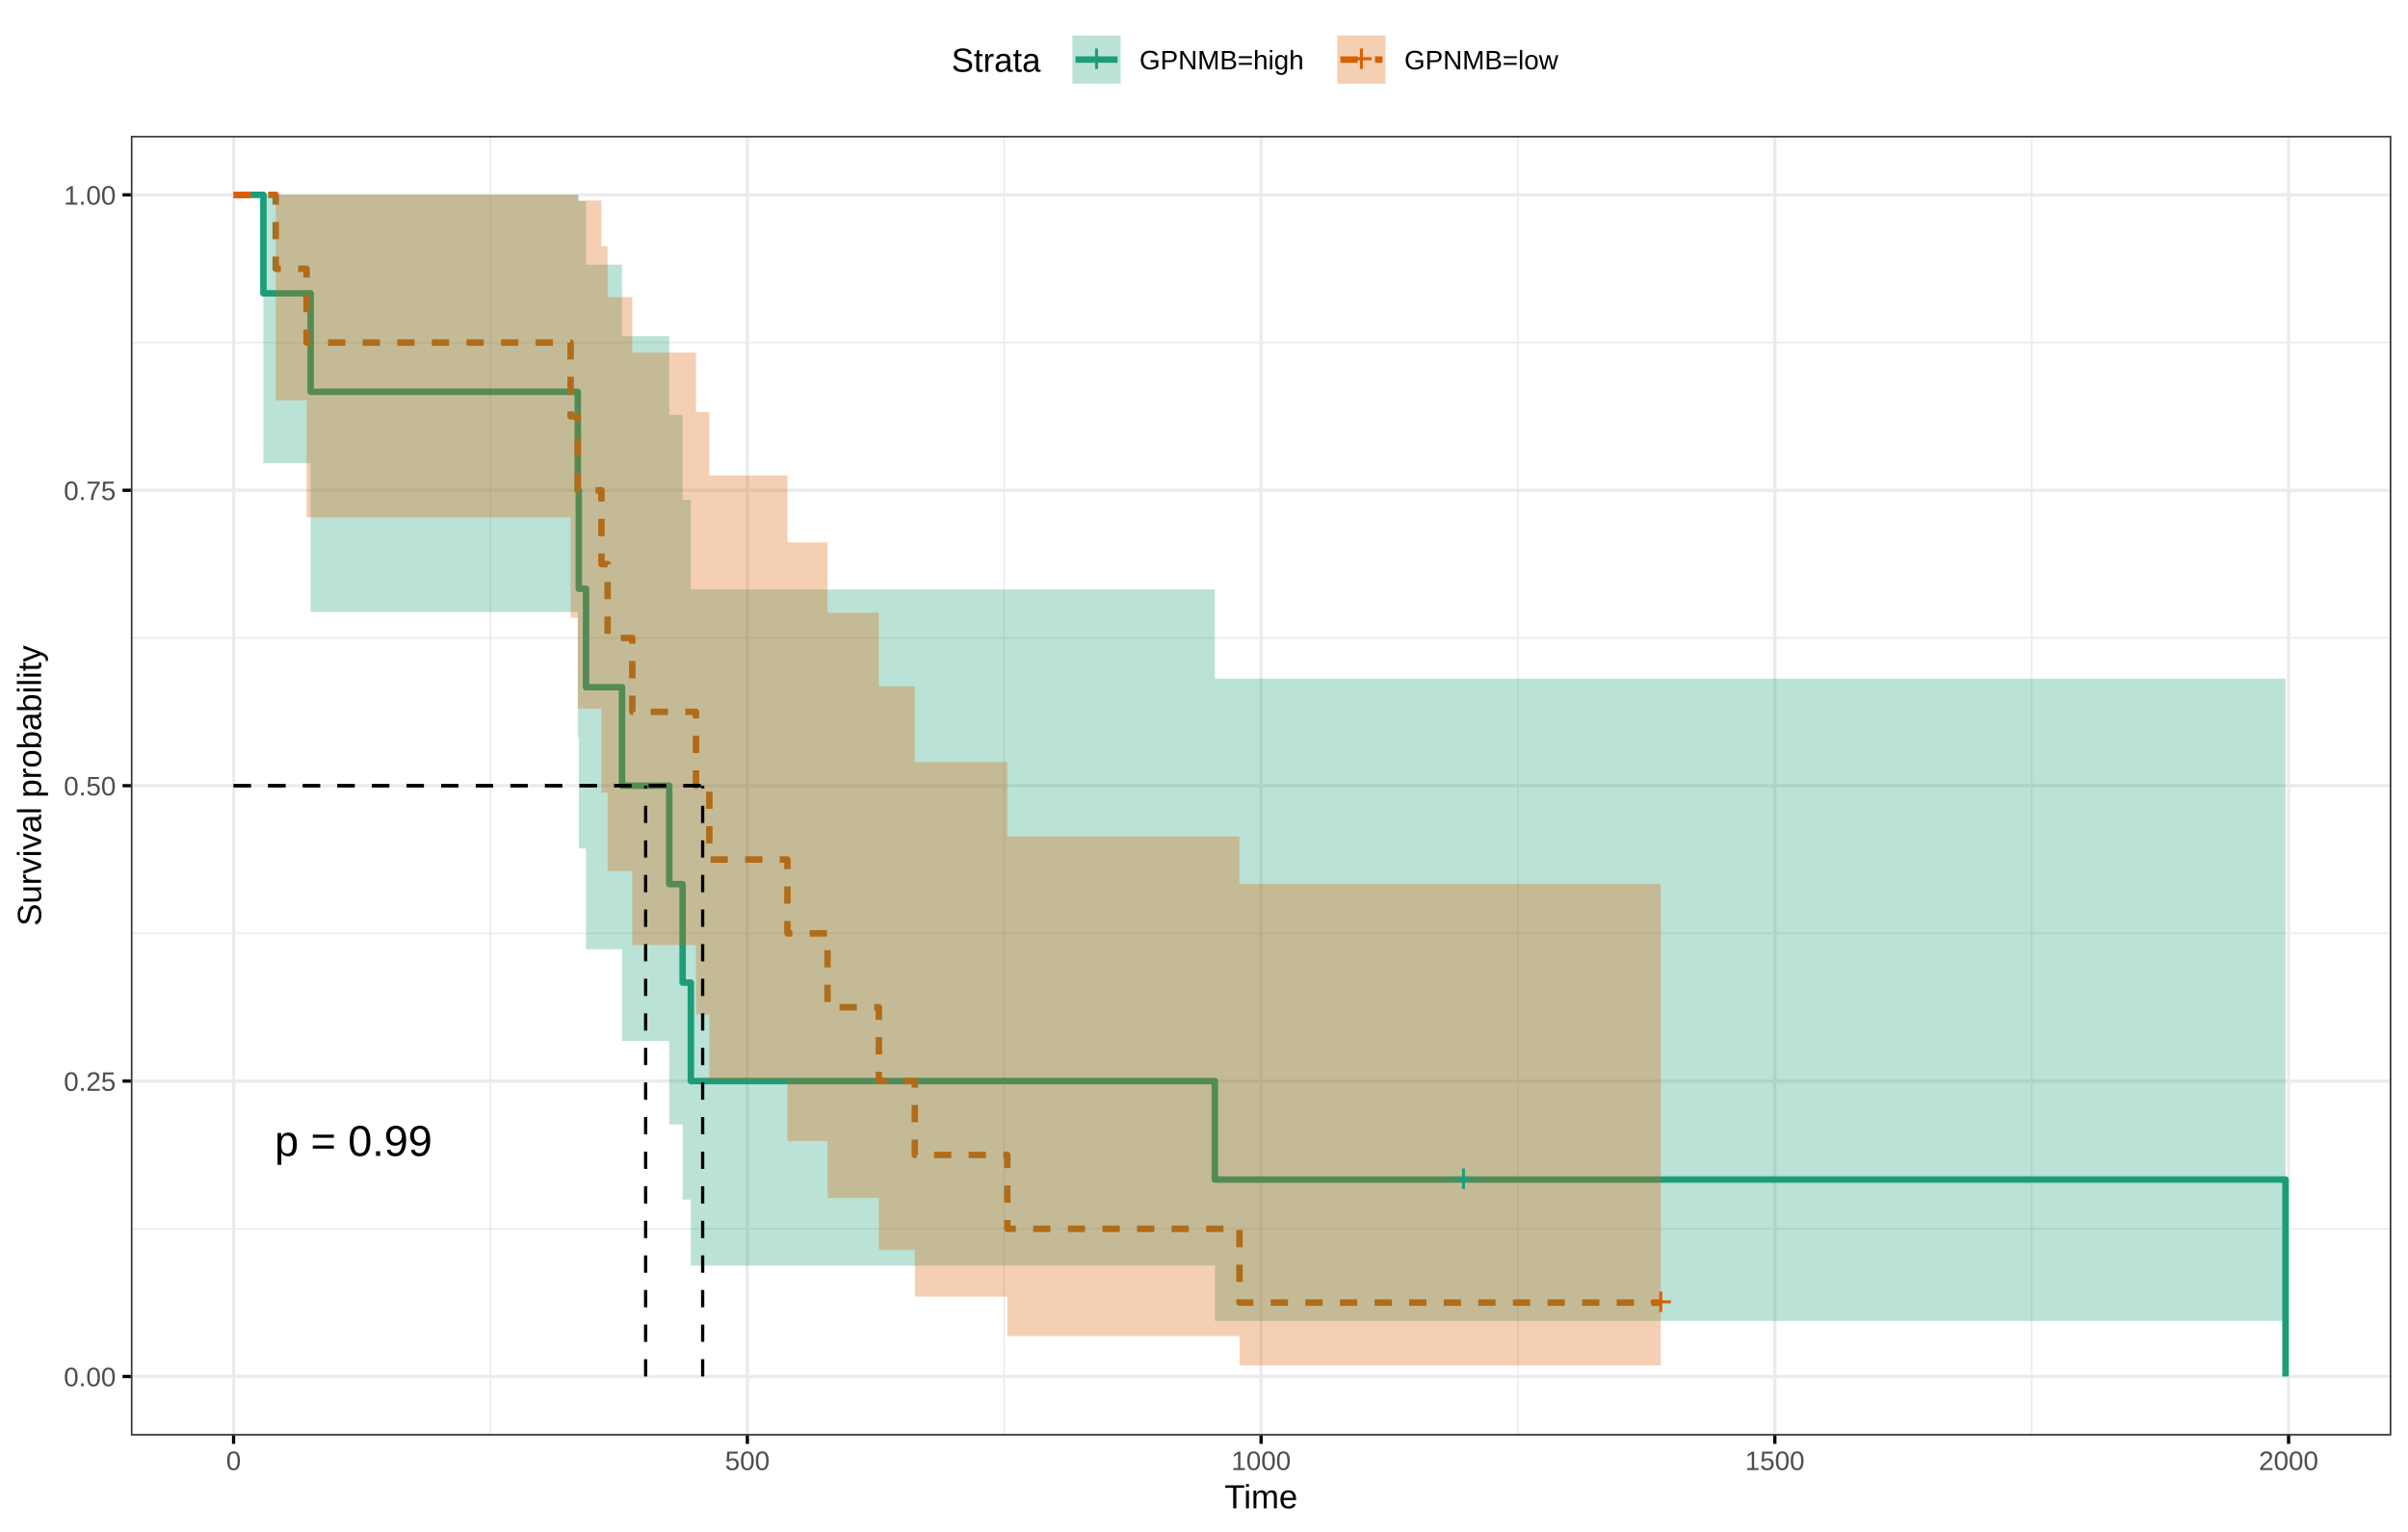
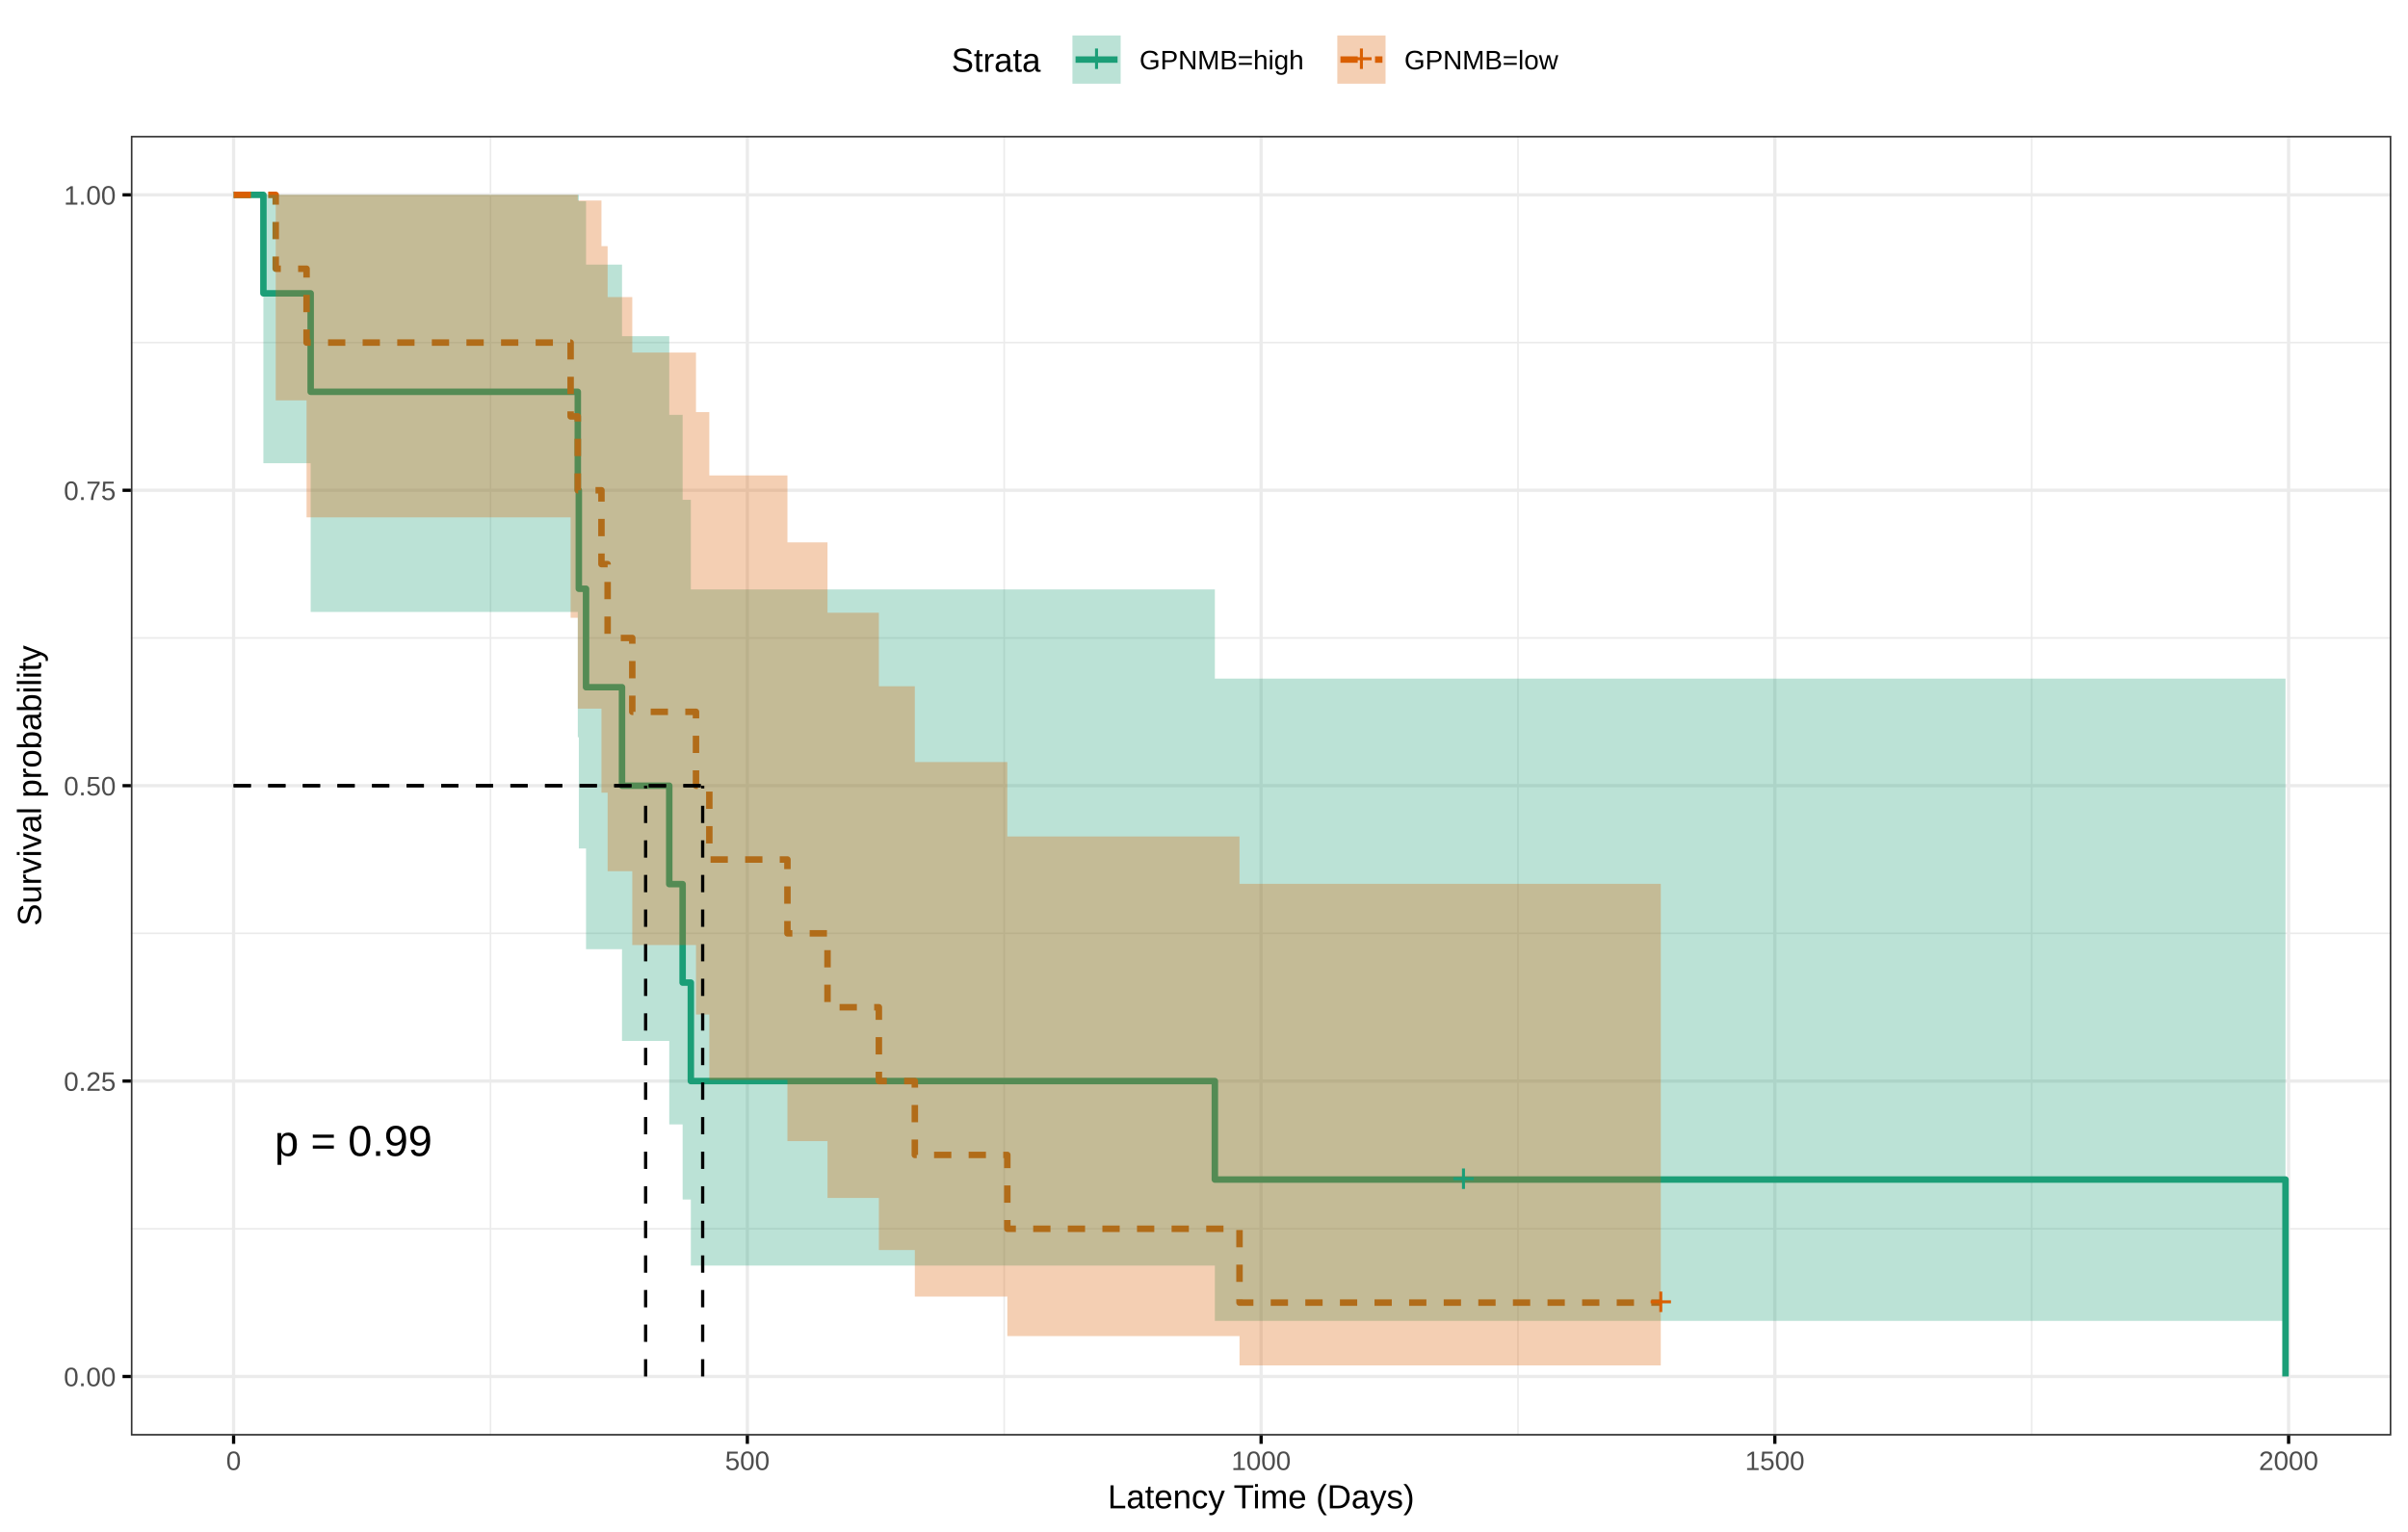
<svg xmlns="http://www.w3.org/2000/svg" class="svglite" width="792.00pt" height="504.00pt" viewBox="0 0 792.00 504.00">
  <defs>
    <style type="text/css">
    .svglite line, .svglite polyline, .svglite polygon, .svglite path, .svglite rect, .svglite circle {
      fill: none;
      stroke: #000000;
      stroke-linecap: round;
      stroke-linejoin: round;
      stroke-miterlimit: 10.00;
    }
    .svglite text {
      white-space: pre;
    }
  </style>
  </defs>
  <rect width="100%" height="100%" style="stroke: none; fill: #FFFFFF;" />
  <defs>
    <clipPath id="cpMC4wMHw3OTIuMDB8MC4wMHw1MDQuMDA=">
      <rect x="0.00" y="0.00" width="792.00" height="504.00" />
    </clipPath>
  </defs>
  <g clip-path="url(#cpMC4wMHw3OTIuMDB8MC4wMHw1MDQuMDA=)">
    <rect x="0.00" y="0.00" width="792.00" height="504.00" style="stroke-width: 1.07; stroke: #FFFFFF; fill: #FFFFFF;" />
  </g>
  <defs>
    <clipPath id="cpNDMuMDR8Nzg2LjUyfDQ0LjY4fDQ3Mi4yOQ==">
      <rect x="43.04" y="44.68" width="743.48" height="427.62" />
    </clipPath>
  </defs>
  <g clip-path="url(#cpNDMuMDR8Nzg2LjUyfDQ0LjY4fDQ3Mi4yOQ==)">
    <rect x="43.04" y="44.68" width="743.48" height="427.62" style="stroke-width: 1.07; stroke: none; fill: #FFFFFF;" />
    <polyline points="43.04,404.26 786.52,404.26 " style="stroke-width: 0.53; stroke: #EBEBEB; stroke-linecap: butt;" />
    <polyline points="43.04,307.08 786.52,307.08 " style="stroke-width: 0.53; stroke: #EBEBEB; stroke-linecap: butt;" />
    <polyline points="43.04,209.89 786.52,209.89 " style="stroke-width: 0.53; stroke: #EBEBEB; stroke-linecap: butt;" />
    <polyline points="43.04,112.71 786.52,112.71 " style="stroke-width: 0.53; stroke: #EBEBEB; stroke-linecap: butt;" />
    <polyline points="161.32,472.29 161.32,44.68 " style="stroke-width: 0.53; stroke: #EBEBEB; stroke-linecap: butt;" />
    <polyline points="330.29,472.29 330.29,44.68 " style="stroke-width: 0.53; stroke: #EBEBEB; stroke-linecap: butt;" />
    <polyline points="499.27,472.29 499.27,44.68 " style="stroke-width: 0.53; stroke: #EBEBEB; stroke-linecap: butt;" />
    <polyline points="668.24,472.29 668.24,44.68 " style="stroke-width: 0.53; stroke: #EBEBEB; stroke-linecap: butt;" />
    <polyline points="43.04,452.86 786.52,452.86 " style="stroke-width: 1.07; stroke: #EBEBEB; stroke-linecap: butt;" />
    <polyline points="43.04,355.67 786.52,355.67 " style="stroke-width: 1.07; stroke: #EBEBEB; stroke-linecap: butt;" />
    <polyline points="43.04,258.49 786.52,258.49 " style="stroke-width: 1.07; stroke: #EBEBEB; stroke-linecap: butt;" />
    <polyline points="43.04,161.30 786.52,161.30 " style="stroke-width: 1.07; stroke: #EBEBEB; stroke-linecap: butt;" />
    <polyline points="43.04,64.11 786.52,64.11 " style="stroke-width: 1.07; stroke: #EBEBEB; stroke-linecap: butt;" />
    <polyline points="76.83,472.29 76.83,44.68 " style="stroke-width: 1.07; stroke: #EBEBEB; stroke-linecap: butt;" />
    <polyline points="245.81,472.29 245.81,44.68 " style="stroke-width: 1.07; stroke: #EBEBEB; stroke-linecap: butt;" />
    <polyline points="414.78,472.29 414.78,44.68 " style="stroke-width: 1.07; stroke: #EBEBEB; stroke-linecap: butt;" />
    <polyline points="583.75,472.29 583.75,44.68 " style="stroke-width: 1.07; stroke: #EBEBEB; stroke-linecap: butt;" />
    <polyline points="752.73,472.29 752.73,44.68 " style="stroke-width: 1.07; stroke: #EBEBEB; stroke-linecap: butt;" />
    <polyline points="76.83,64.11 86.63,64.11 86.63,96.51 102.18,96.51 102.18,128.90 190.04,128.90 190.04,161.30 190.38,161.30 190.38,193.70 192.75,193.70 192.75,226.09 204.58,226.09 204.58,258.49 220.12,258.49 220.12,290.88 224.52,290.88 224.52,323.28 227.22,323.28 227.22,355.67 399.57,355.67 399.57,388.07 481.35,388.07 481.35,388.07 751.71,388.07 751.71,452.86 " style="stroke-width: 2.13; stroke: #1B9E77; stroke-linecap: butt;" />
    <polyline points="76.83,64.11 90.69,64.11 90.69,88.41 100.83,88.41 100.83,112.71 187.68,112.71 187.68,137.00 190.04,137.00 190.04,161.30 197.82,161.30 197.82,185.60 199.85,185.60 199.85,209.89 207.96,209.89 207.96,234.19 228.91,234.19 228.91,258.49 233.30,258.49 233.30,282.78 258.99,282.78 258.99,307.08 272.17,307.08 272.17,331.38 289.06,331.38 289.06,355.67 300.89,355.67 300.89,379.97 331.31,379.97 331.31,404.26 407.68,404.26 407.68,428.56 546.24,428.56 546.24,428.56 " style="stroke-width: 2.13; stroke: #D95F02; stroke-dasharray: 5.69,5.69; stroke-linecap: butt;" />
    <polygon points="76.83,64.11 86.63,64.11 86.63,64.11 102.18,64.11 102.18,64.11 190.04,64.11 190.04,64.11 190.38,64.11 190.38,66.20 192.75,66.20 192.75,87.05 204.58,87.05 204.58,110.60 220.12,110.60 220.12,136.49 224.52,136.49 224.52,164.43 227.22,164.43 227.22,193.92 399.57,193.92 399.57,223.26 481.35,223.26 481.35,223.26 751.71,223.26 751.71,434.57 481.35,434.57 481.35,434.57 399.57,434.57 399.57,416.38 227.22,416.38 227.22,394.64 224.52,394.64 224.52,369.93 220.12,369.93 220.12,342.47 204.58,342.47 204.58,312.28 192.75,312.28 192.75,279.15 190.38,279.15 190.38,242.55 190.04,242.55 190.04,201.33 102.18,201.33 102.18,152.40 86.63,152.40 86.63,64.11 76.83,64.11 " style="stroke-width: 0.00; stroke: none; stroke-linecap: butt; fill: #1B9E77; fill-opacity: 0.30;" />
    <polyline points="76.83,64.11 86.63,64.11 86.63,64.11 102.18,64.11 102.18,64.11 190.04,64.11 190.04,64.11 190.38,64.11 190.38,66.20 192.75,66.20 192.75,87.05 204.58,87.05 204.58,110.60 220.12,110.60 220.12,136.49 224.52,136.49 224.52,164.43 227.22,164.43 227.22,193.92 399.57,193.92 399.57,223.26 481.35,223.26 481.35,223.26 751.71,223.26 " style="stroke-width: 1.07; stroke: none; stroke-linecap: butt;" />
    <polyline points="751.71,434.57 481.35,434.57 481.35,434.57 399.57,434.57 399.57,416.38 227.22,416.38 227.22,394.64 224.52,394.64 224.52,369.93 220.12,369.93 220.12,342.47 204.58,342.47 204.58,312.28 192.75,312.28 192.75,279.15 190.38,279.15 190.38,242.55 190.04,242.55 190.04,201.33 102.18,201.33 102.18,152.40 86.63,152.40 86.63,64.11 76.83,64.11 " style="stroke-width: 1.07; stroke: none; stroke-linecap: butt;" />
    <polygon points="76.83,64.11 90.69,64.11 90.69,64.11 100.83,64.11 100.83,64.11 187.68,64.11 187.68,64.11 190.04,64.11 190.04,65.97 197.82,65.97 197.82,80.98 199.85,80.98 199.85,97.74 207.96,97.74 207.96,115.99 228.91,115.99 228.91,135.58 233.30,135.58 233.30,156.42 258.99,156.42 258.99,178.44 272.17,178.44 272.17,201.58 289.06,201.58 289.06,225.78 300.89,225.78 300.89,250.72 331.31,250.72 331.31,275.20 407.68,275.20 407.68,290.78 546.24,290.78 546.24,290.78 546.24,449.22 546.24,449.22 407.68,449.22 407.68,439.57 331.31,439.57 331.31,426.57 300.89,426.57 300.89,411.26 289.06,411.26 289.06,394.13 272.17,394.13 272.17,375.42 258.99,375.42 258.99,355.28 233.30,355.28 233.30,333.78 228.91,333.78 228.91,310.92 207.96,310.92 207.96,286.63 199.85,286.63 199.85,260.79 197.82,260.79 197.82,233.14 190.04,233.14 190.04,203.25 187.68,203.25 187.68,170.21 100.83,170.21 100.83,131.72 90.69,131.72 90.69,64.11 76.83,64.11 " style="stroke-width: 0.00; stroke: none; stroke-linecap: butt; fill: #D95F02; fill-opacity: 0.30;" />
    <polyline points="76.83,64.11 90.69,64.11 90.69,64.11 100.83,64.11 100.83,64.11 187.68,64.11 187.68,64.11 190.04,64.11 190.04,65.97 197.82,65.97 197.82,80.98 199.85,80.98 199.85,97.74 207.96,97.74 207.96,115.99 228.91,115.99 228.91,135.58 233.30,135.58 233.30,156.42 258.99,156.42 258.99,178.44 272.17,178.44 272.17,201.58 289.06,201.58 289.06,225.78 300.89,225.78 300.89,250.72 331.31,250.72 331.31,275.20 407.68,275.20 407.68,290.78 546.24,290.78 546.24,290.78 " style="stroke-width: 1.07; stroke: none; stroke-linecap: butt;" />
    <polyline points="546.24,449.22 546.24,449.22 407.68,449.22 407.68,439.57 331.31,439.57 331.31,426.57 300.89,426.57 300.89,411.26 289.06,411.26 289.06,394.13 272.17,394.13 272.17,375.42 258.99,375.42 258.99,355.28 233.30,355.28 233.30,333.78 228.91,333.78 228.91,310.92 207.96,310.92 207.96,286.63 199.85,286.63 199.85,260.79 197.82,260.79 197.82,233.14 190.04,233.14 190.04,203.25 187.68,203.25 187.68,170.21 100.83,170.21 100.83,131.72 90.69,131.72 90.69,64.11 76.83,64.11 " style="stroke-width: 1.07; stroke: none; stroke-linecap: butt;" />
    <text x="481.35" y="392.37" text-anchor="middle" style="font-size: 13.75px;fill: #1B9E77; font-family: &quot;Arimo&quot;;" textLength="11.51px" lengthAdjust="spacingAndGlyphs">+</text>
    <text x="546.24" y="432.87" text-anchor="middle" style="font-size: 13.75px;fill: #D95F02; font-family: &quot;Arimo&quot;;" textLength="11.51px" lengthAdjust="spacingAndGlyphs">+</text>
    <text x="90.33" y="380.29" style="font-size: 14.23px; font-family: &quot;Arimo&quot;;" textLength="61.66px" lengthAdjust="spacingAndGlyphs">p = 0.99</text>
    <line x1="76.83" y1="258.49" x2="231.11" y2="258.49" style="stroke-width: 1.07; stroke-dasharray: 5.69,5.69; stroke-linecap: butt;" />
    <line x1="76.83" y1="258.49" x2="231.11" y2="258.49" style="stroke-width: 1.07; stroke-dasharray: 5.69,5.69; stroke-linecap: butt;" />
    <line x1="212.35" y1="452.86" x2="212.35" y2="258.49" style="stroke-width: 1.07; stroke-dasharray: 5.69,5.69; stroke-linecap: butt;" />
    <line x1="231.11" y1="452.86" x2="231.11" y2="258.49" style="stroke-width: 1.07; stroke-dasharray: 5.69,5.69; stroke-linecap: butt;" />
    <rect x="43.04" y="44.68" width="743.48" height="427.62" style="stroke-width: 1.07; stroke: #333333;" />
  </g>
  <g clip-path="url(#cpMC4wMHw3OTIuMDB8MC4wMHw1MDQuMDA=)">
    <text x="38.11" y="456.07" text-anchor="end" style="font-size: 8.80px;fill: #4D4D4D; font-family: &quot;Arimo&quot;;" textLength="19.58px" lengthAdjust="spacingAndGlyphs">0.00</text>
    <text x="38.11" y="358.88" text-anchor="end" style="font-size: 8.80px;fill: #4D4D4D; font-family: &quot;Arimo&quot;;" textLength="19.58px" lengthAdjust="spacingAndGlyphs">0.25</text>
    <text x="38.11" y="261.69" text-anchor="end" style="font-size: 8.80px;fill: #4D4D4D; font-family: &quot;Arimo&quot;;" textLength="19.58px" lengthAdjust="spacingAndGlyphs">0.50</text>
    <text x="38.11" y="164.51" text-anchor="end" style="font-size: 8.80px;fill: #4D4D4D; font-family: &quot;Arimo&quot;;" textLength="19.58px" lengthAdjust="spacingAndGlyphs">0.75</text>
    <text x="38.11" y="67.32" text-anchor="end" style="font-size: 8.80px;fill: #4D4D4D; font-family: &quot;Arimo&quot;;" textLength="19.58px" lengthAdjust="spacingAndGlyphs">1.00</text>
    <polyline points="40.30,452.86 43.04,452.86 " style="stroke-width: 1.07; stroke-linecap: butt;" />
    <polyline points="40.30,355.67 43.04,355.67 " style="stroke-width: 1.07; stroke-linecap: butt;" />
    <polyline points="40.30,258.49 43.04,258.49 " style="stroke-width: 1.07; stroke-linecap: butt;" />
    <polyline points="40.30,161.30 43.04,161.30 " style="stroke-width: 1.07; stroke-linecap: butt;" />
    <polyline points="40.30,64.11 43.04,64.11 " style="stroke-width: 1.07; stroke-linecap: butt;" />
    <polyline points="76.83,475.03 76.83,472.29 " style="stroke-width: 1.07; stroke-linecap: butt;" />
    <polyline points="245.81,475.03 245.81,472.29 " style="stroke-width: 1.07; stroke-linecap: butt;" />
    <polyline points="414.78,475.03 414.78,472.29 " style="stroke-width: 1.07; stroke-linecap: butt;" />
    <polyline points="583.75,475.03 583.75,472.29 " style="stroke-width: 1.07; stroke-linecap: butt;" />
    <polyline points="752.73,475.03 752.73,472.29 " style="stroke-width: 1.07; stroke-linecap: butt;" />
    <text x="76.83" y="483.64" text-anchor="middle" style="font-size: 8.80px;fill: #4D4D4D; font-family: &quot;Arimo&quot;;" textLength="5.59px" lengthAdjust="spacingAndGlyphs">0</text>
    <text x="245.81" y="483.64" text-anchor="middle" style="font-size: 8.80px;fill: #4D4D4D; font-family: &quot;Arimo&quot;;" textLength="16.78px" lengthAdjust="spacingAndGlyphs">500</text>
    <text x="414.78" y="483.64" text-anchor="middle" style="font-size: 8.80px;fill: #4D4D4D; font-family: &quot;Arimo&quot;;" textLength="22.38px" lengthAdjust="spacingAndGlyphs">1000</text>
    <text x="583.75" y="483.64" text-anchor="middle" style="font-size: 8.80px;fill: #4D4D4D; font-family: &quot;Arimo&quot;;" textLength="22.38px" lengthAdjust="spacingAndGlyphs">1500</text>
    <text x="752.73" y="483.64" text-anchor="middle" style="font-size: 8.80px;fill: #4D4D4D; font-family: &quot;Arimo&quot;;" textLength="22.38px" lengthAdjust="spacingAndGlyphs">2000</text>
-     <text x="414.78" y="496.23" text-anchor="middle" style="font-size: 11.00px; font-family: &quot;Arimo&quot;;" textLength="26.92px" lengthAdjust="spacingAndGlyphs">Time</text>
+     <text x="414.78" y="496.23" text-anchor="middle" style="font-size: 11.00px; font-family: &quot;Arimo&quot;;" textLength="113.43px" lengthAdjust="spacingAndGlyphs">Latency Time (Days)</text>
    <text transform="translate(13.50,258.49) rotate(-90)" text-anchor="middle" style="font-size: 11.00px; font-family: &quot;Arimo&quot;;" textLength="106.55px" lengthAdjust="spacingAndGlyphs">Survival probability</text>
    <rect x="307.45" y="5.48" width="214.66" height="28.24" style="stroke-width: 1.07; stroke: none; fill: #FFFFFF;" />
    <text x="312.93" y="23.61" style="font-size: 11.00px; font-family: &quot;Arimo&quot;;" textLength="33.61px" lengthAdjust="spacingAndGlyphs">Strata</text>
    <rect x="352.02" y="10.96" width="17.28" height="17.28" style="stroke-width: 1.07; stroke: none; fill: #FFFFFF;" />
    <line x1="353.75" y1="19.60" x2="367.57" y2="19.60" style="stroke-width: 2.13; stroke: #1B9E77; stroke-linecap: butt;" />
    <rect x="352.73" y="11.67" width="15.86" height="15.86" style="stroke-width: 1.07; stroke: none; stroke-linecap: butt; stroke-linejoin: miter; fill: #1B9E77; fill-opacity: 0.30;" />
    <text x="360.66" y="23.90" text-anchor="middle" style="font-size: 13.75px;fill: #1B9E77; font-family: &quot;Arimo&quot;;" textLength="11.51px" lengthAdjust="spacingAndGlyphs">+</text>
    <rect x="439.14" y="10.96" width="17.28" height="17.28" style="stroke-width: 1.07; stroke: none; fill: #FFFFFF;" />
    <line x1="440.87" y1="19.60" x2="454.69" y2="19.60" style="stroke-width: 2.13; stroke: #D95F02; stroke-dasharray: 5.69,5.69; stroke-linecap: butt;" />
    <rect x="439.85" y="11.67" width="15.86" height="15.86" style="stroke-width: 1.07; stroke: none; stroke-linecap: butt; stroke-linejoin: miter; fill: #D95F02; fill-opacity: 0.30;" />
    <text x="447.78" y="23.90" text-anchor="middle" style="font-size: 13.75px;fill: #D95F02; font-family: &quot;Arimo&quot;;" textLength="11.51px" lengthAdjust="spacingAndGlyphs">+</text>
    <text x="374.78" y="22.81" style="font-size: 8.80px; font-family: &quot;Arimo&quot;;" textLength="58.88px" lengthAdjust="spacingAndGlyphs">GPNMB=high</text>
    <text x="461.90" y="22.81" style="font-size: 8.80px; font-family: &quot;Arimo&quot;;" textLength="54.73px" lengthAdjust="spacingAndGlyphs">GPNMB=low</text>
  </g>
</svg>
